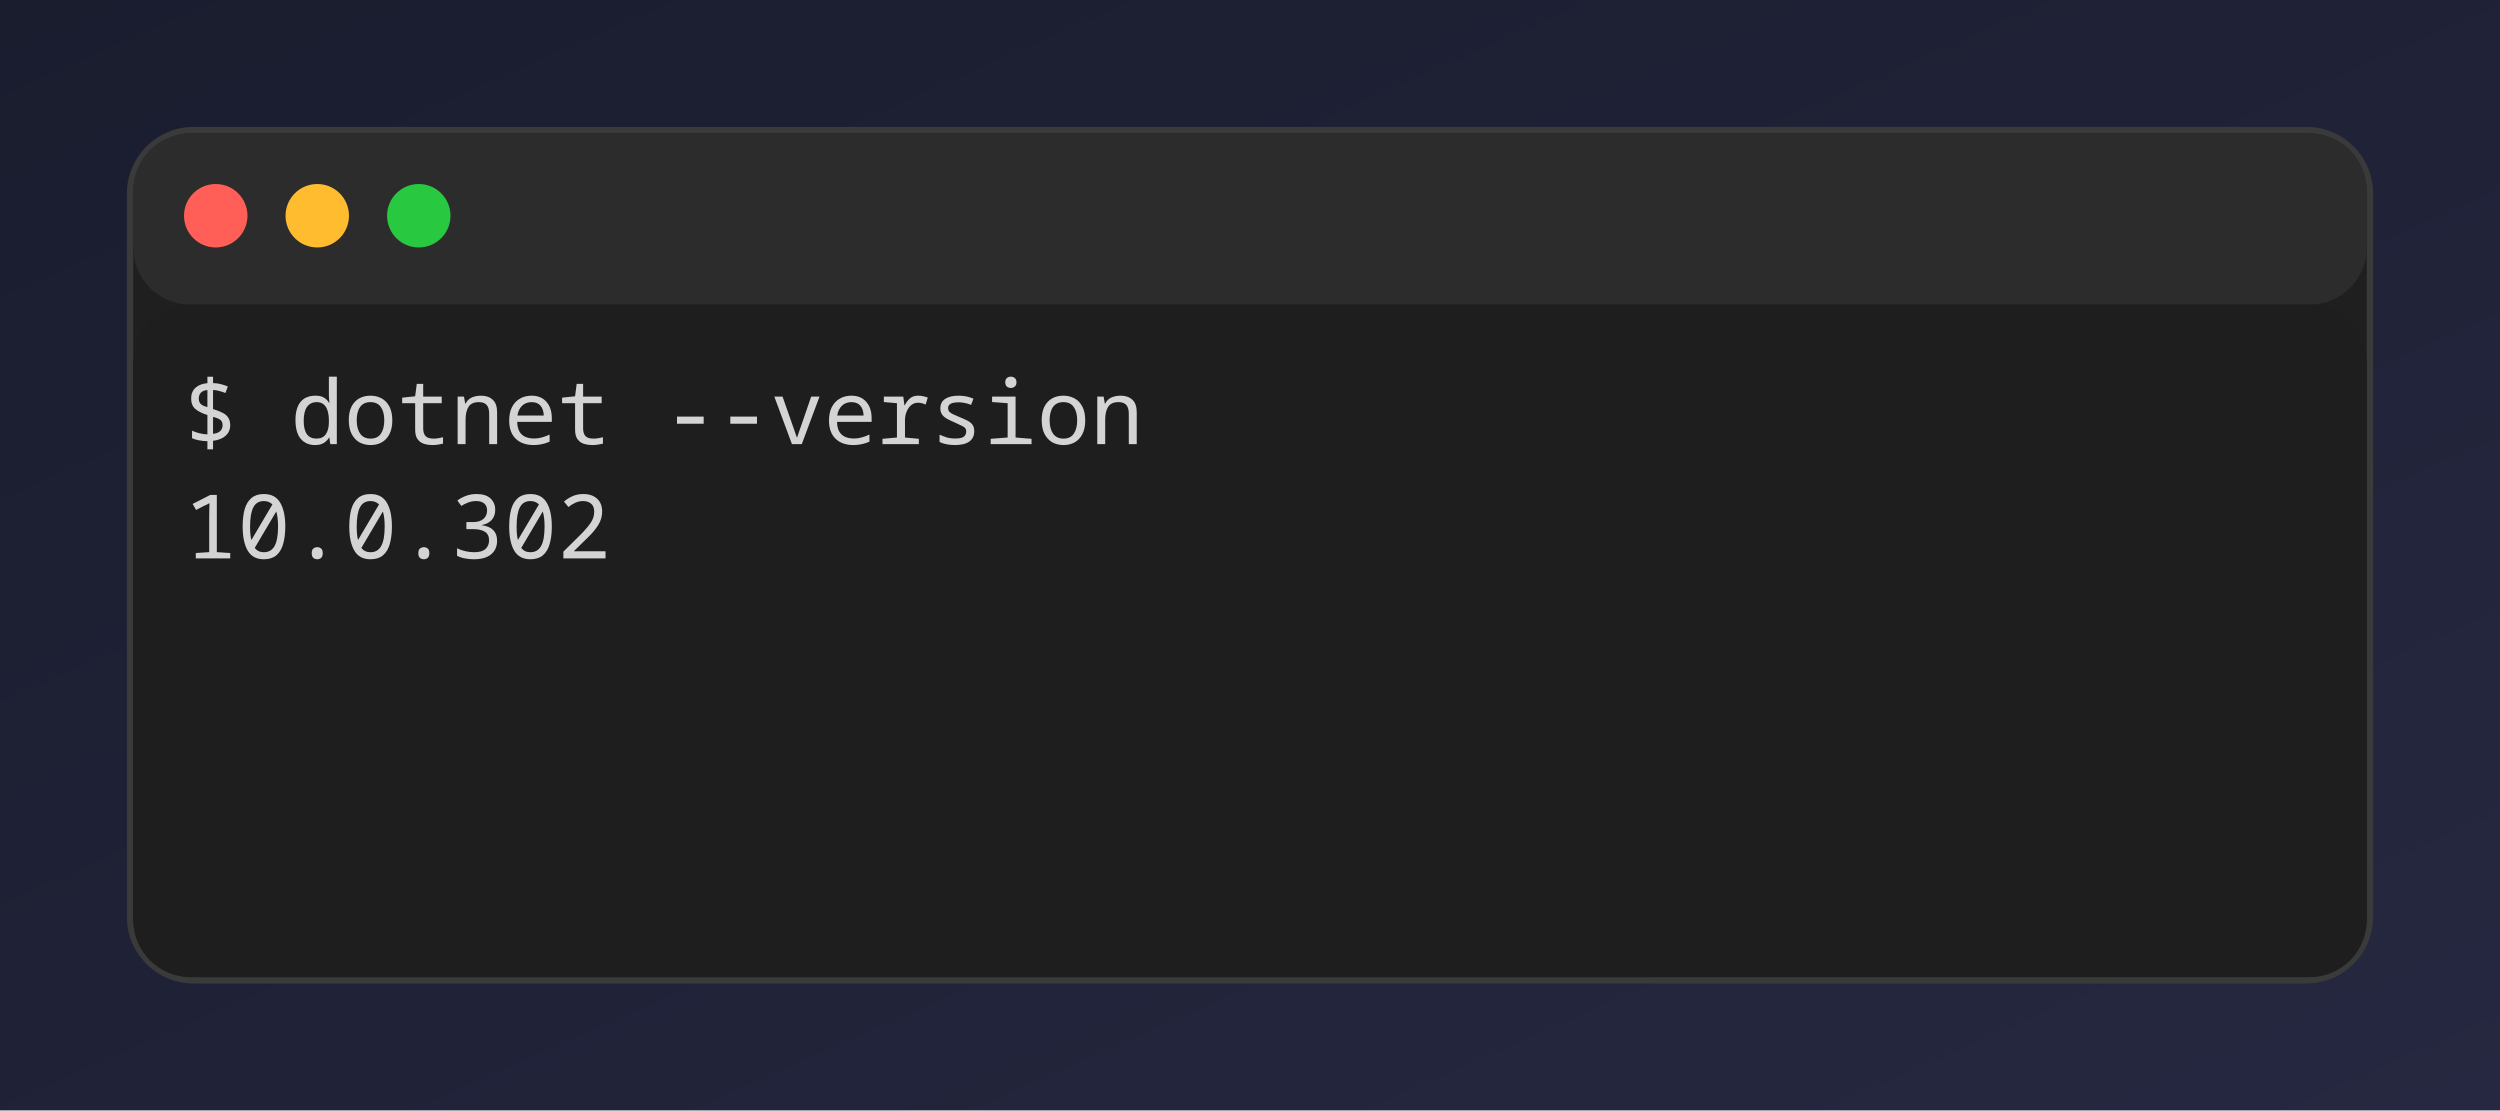
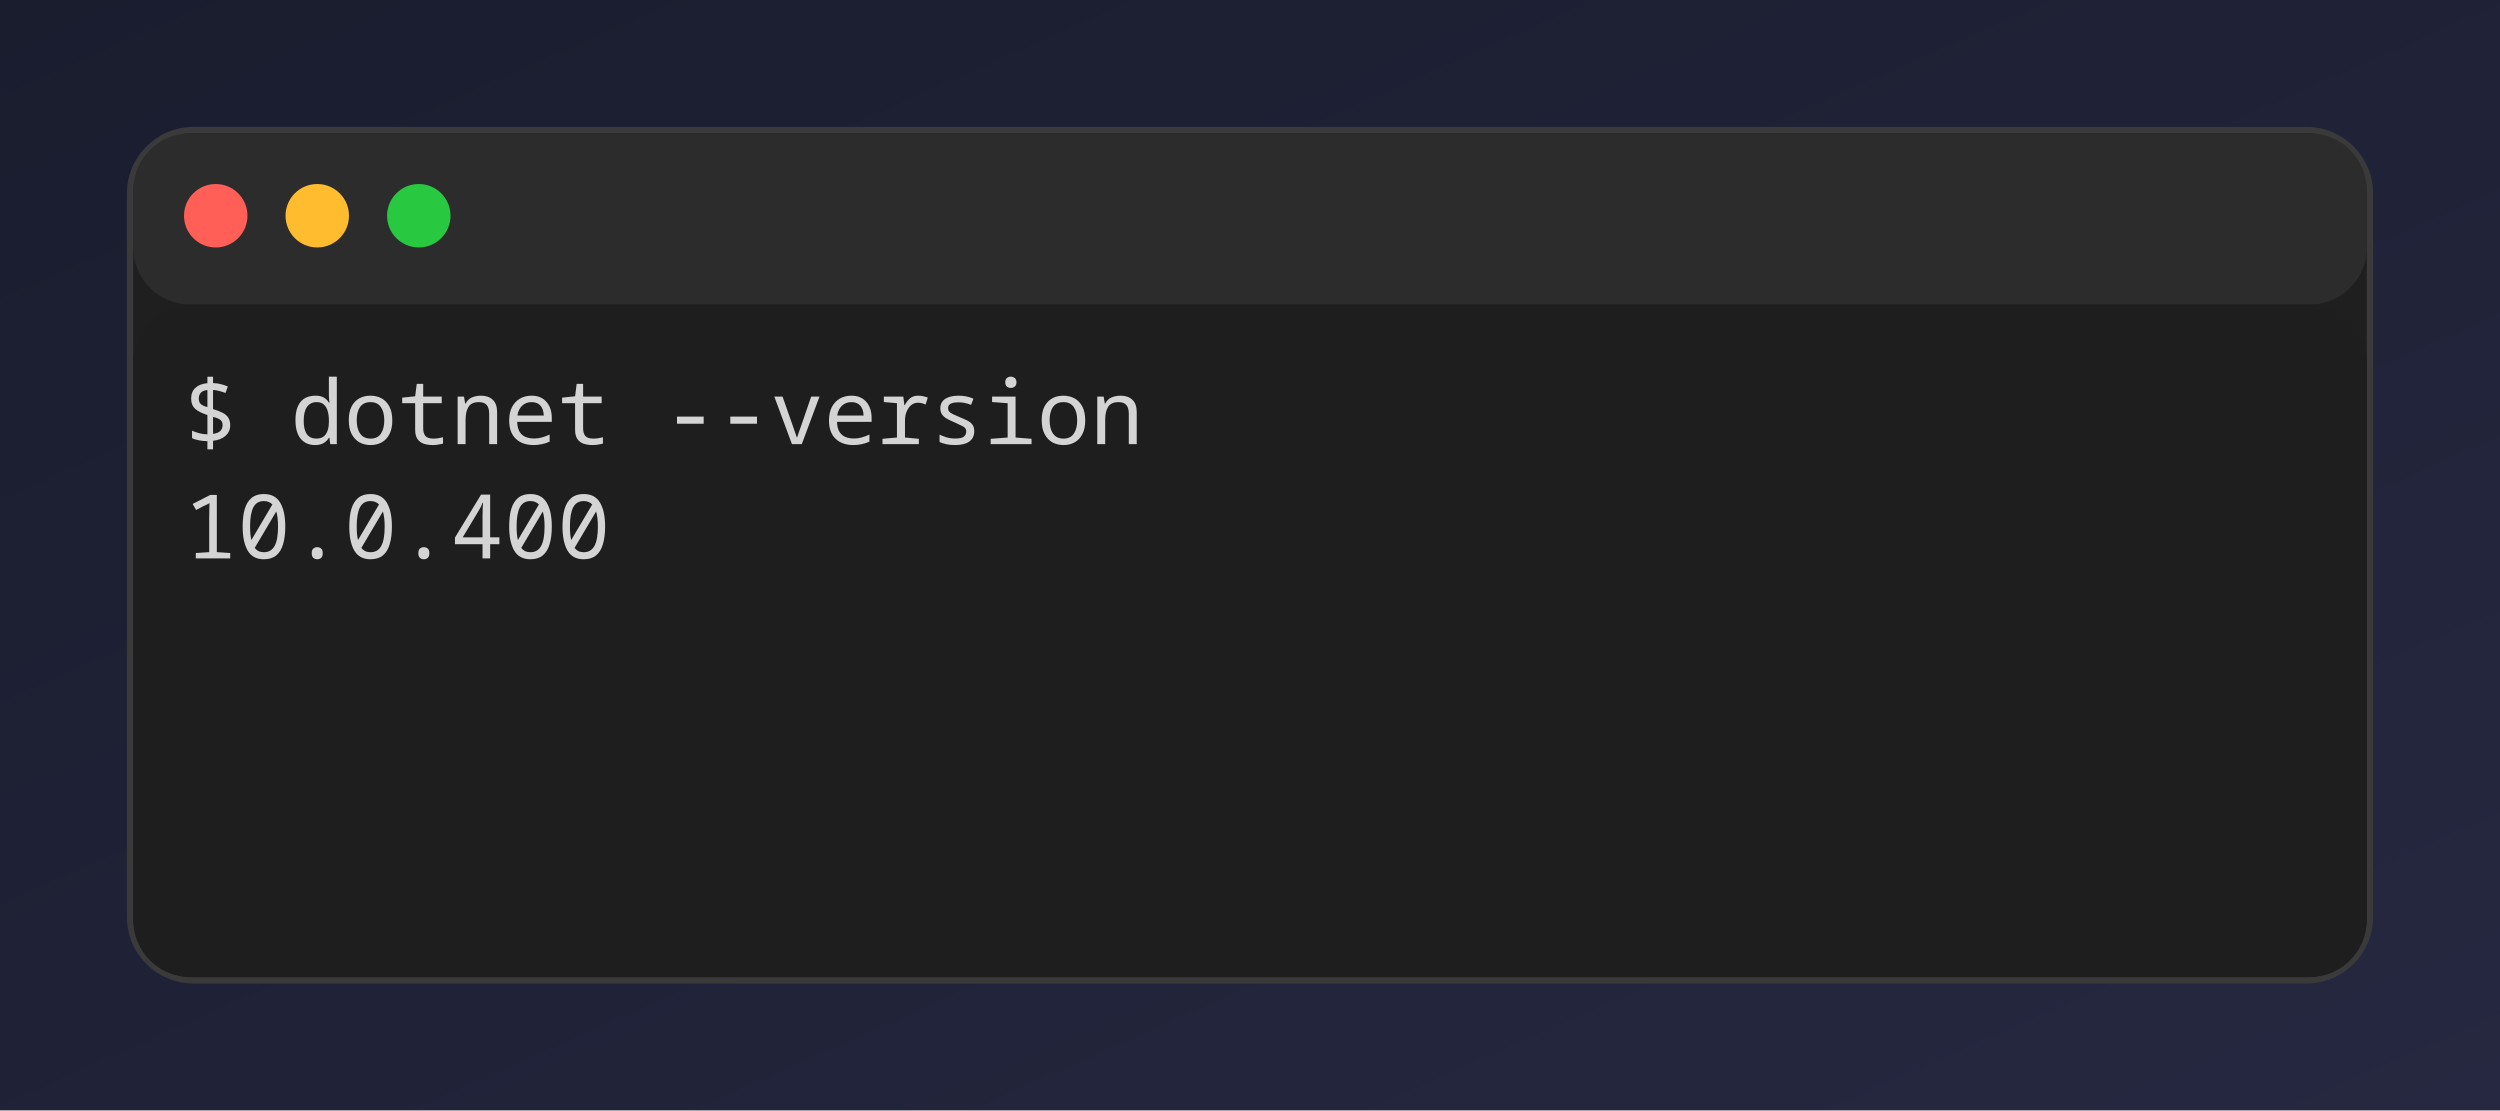
<svg xmlns="http://www.w3.org/2000/svg" width="394" height="175" viewBox="0 0 394 175" role="img" aria-label="console2svg output">
  <style>
.crt {
-   font-family: ui-monospace,"JetBrains Mono","Cascadia Mono","Segoe UI Mono","Noto Sans Mono","SFMono-Regular",Menlo,Consolas,monospace;
+   font-family: "JetBrains Mono","Cascadia Mono","Segoe UI Mono","Noto Sans Mono","SFMono-Regular",Menlo,Consolas,"DejaVu Sans Mono","Liberation Mono",monospace;
  font-size: 14px;
}
+ .blink { animation: blink 1s step-start infinite; }
+ @keyframes blink { 50% { visibility: hidden; } }
text {
  dominant-baseline: alphabetic;
}
.bg {
  shape-rendering: crispEdges;
}
</style>
  <defs>
    <linearGradient id="desktop-bg" x1="0%" y1="0%" x2="100%" y2="100%">
      <stop offset="0%" stop-color="#1a1d2e" />
      <stop offset="100%" stop-color="#252840" />
    </linearGradient>
  </defs>
  <rect width="394" height="175" fill="url(#desktop-bg)" />
  <rect x="20.5" y="20.5" rx="10" ry="10" width="353" height="134" fill="#1f1f1f" stroke="#3a3a3a" />
  <rect x="21" y="21" rx="9" ry="9" width="352" height="27" fill="#2c2c2c" />
  <circle cx="34" cy="34" r="5" fill="#ff5f57" />
  <circle cx="50" cy="34" r="5" fill="#febc2e" />
  <circle cx="66" cy="34" r="5" fill="#28c840" />
  <rect x="21" y="48" width="352" height="106" rx="9" ry="9" fill="#1e1e1e" />
  <rect x="29" y="56" width="336" height="18" fill="#1e1e1e" />
  <text class="crt" x="29" y="70" fill="#d4d4d4">$ dotnet --version</text>
  <g transform="translate(29 74)">
    <rect width="336" height="72" fill="#1e1e1e" />
-     <text class="crt" x="0" y="14" fill="#d4d4d4" textLength="67.2" lengthAdjust="spacing">10.0.302</text>
+     <text class="crt" x="0" y="14" fill="#d4d4d4" textLength="67.2" lengthAdjust="spacing">10.0.400</text>
  </g>
</svg>
